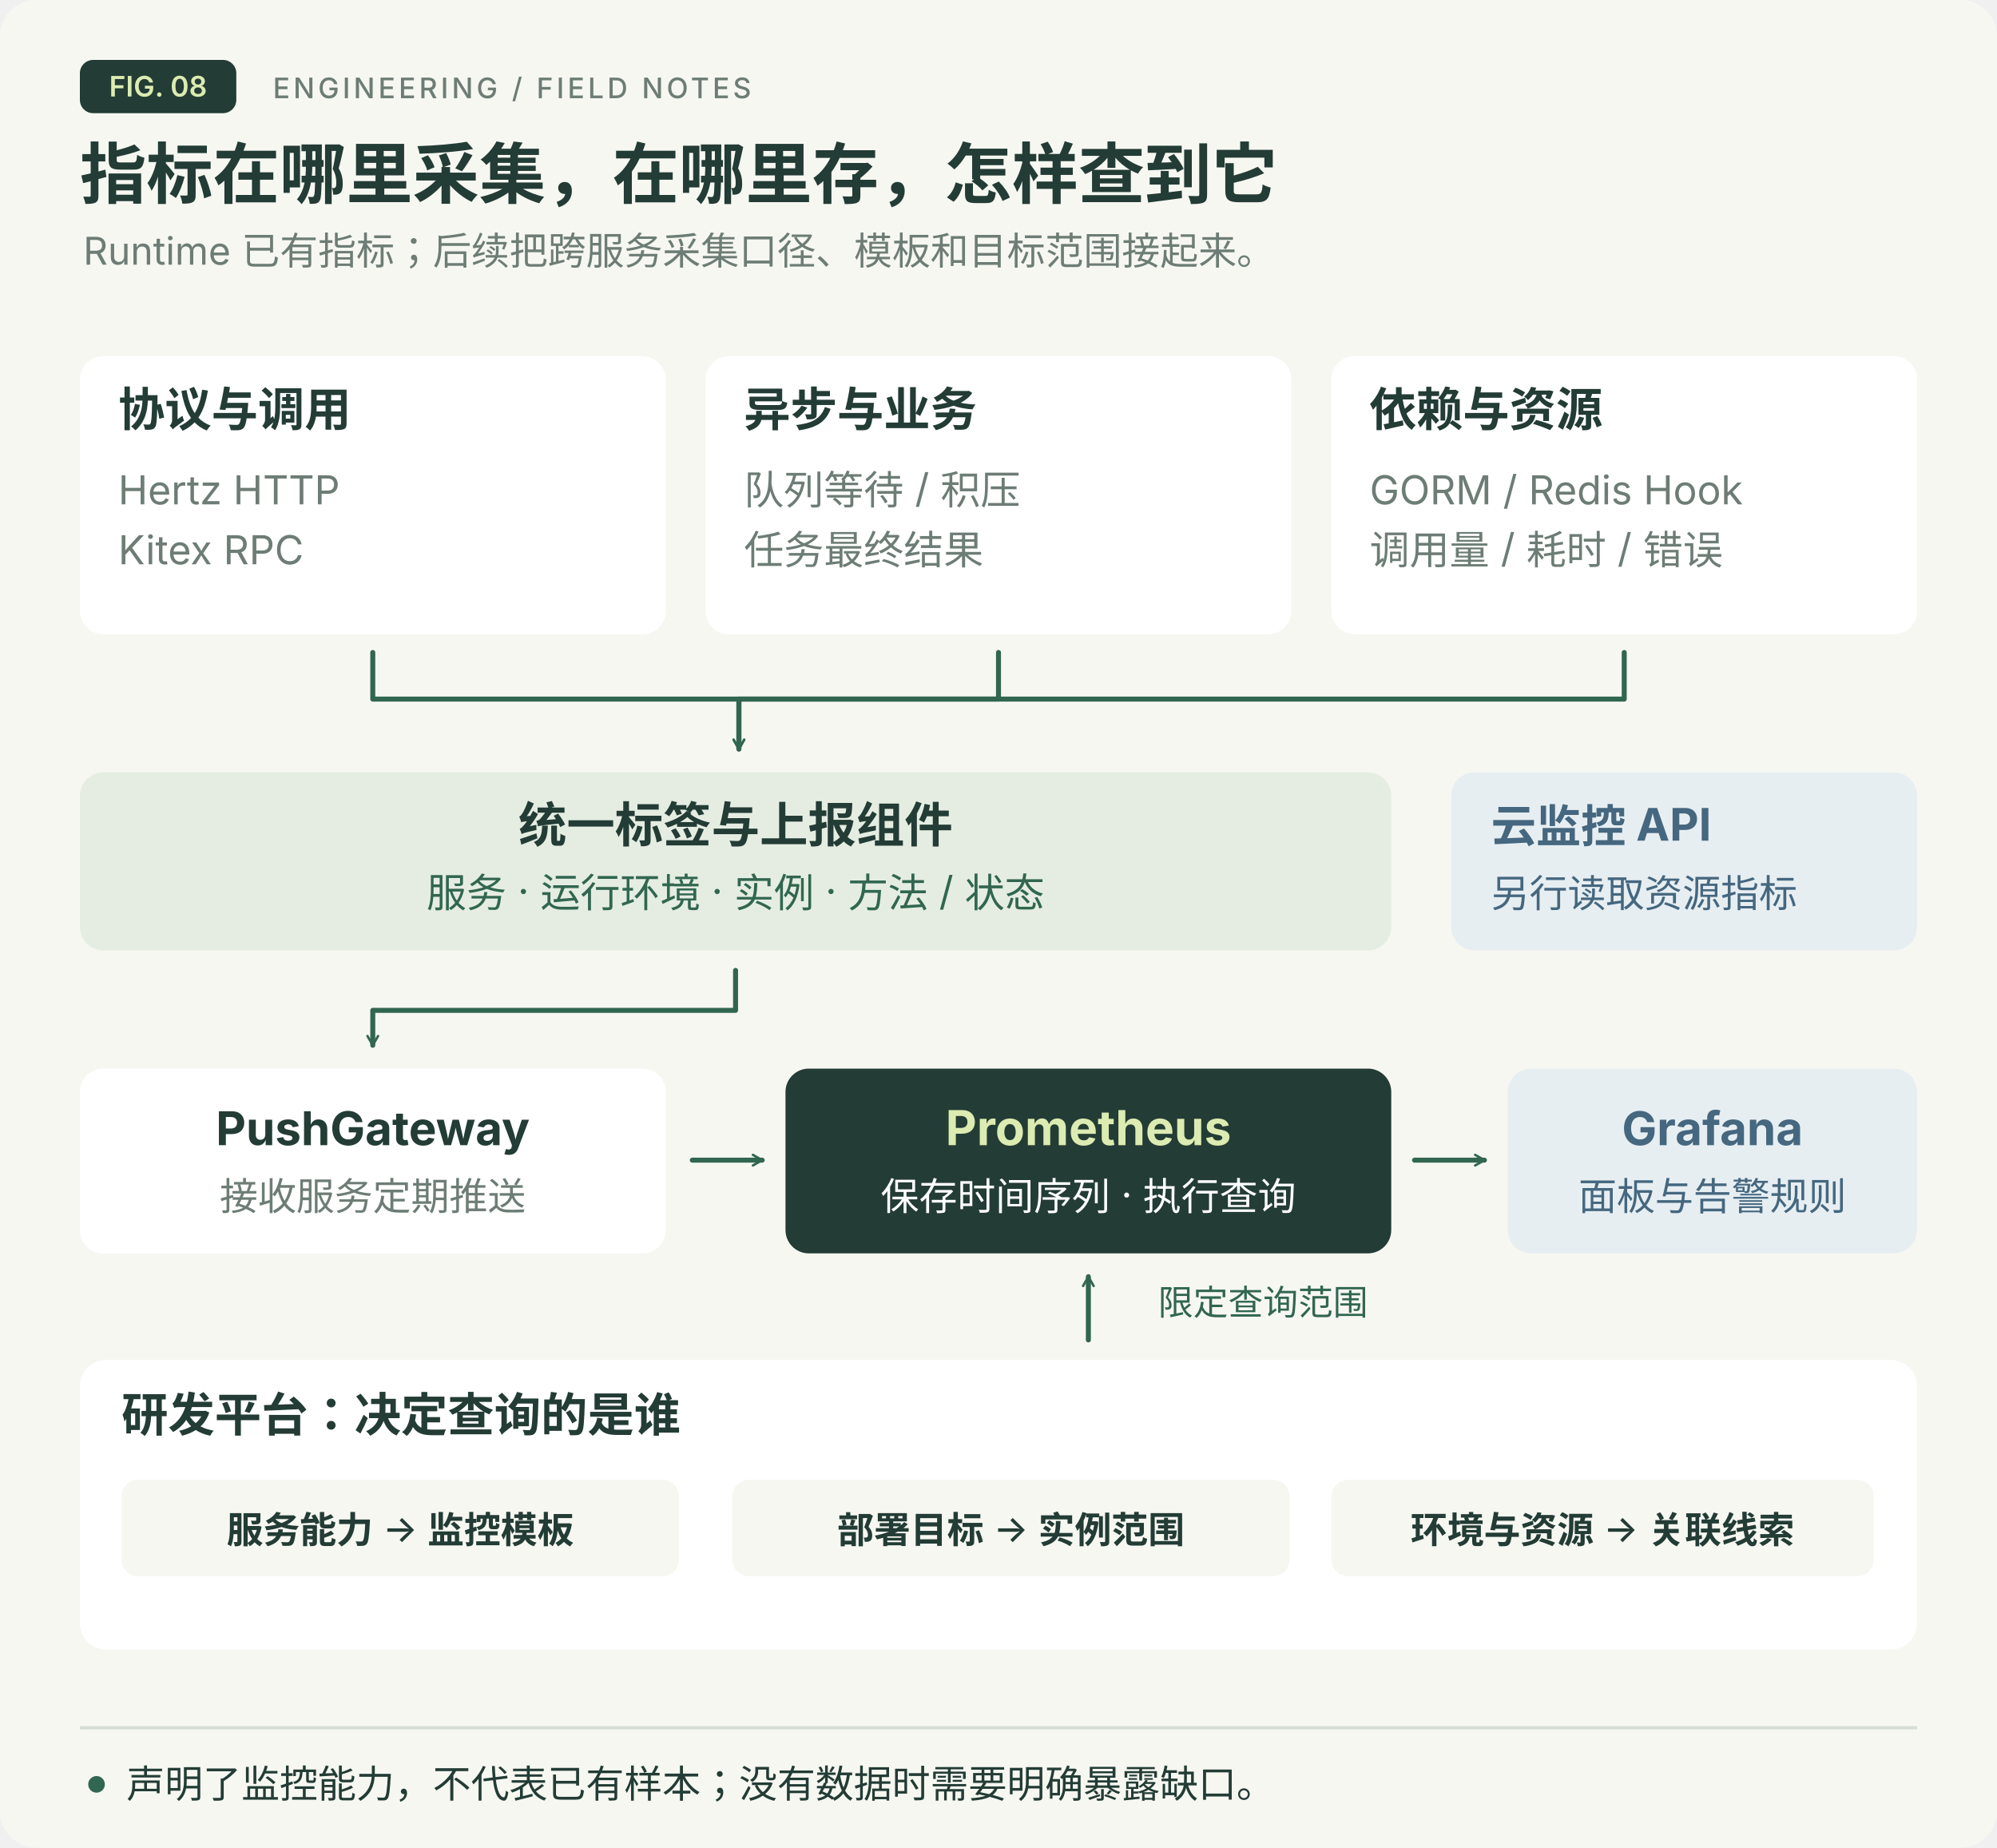
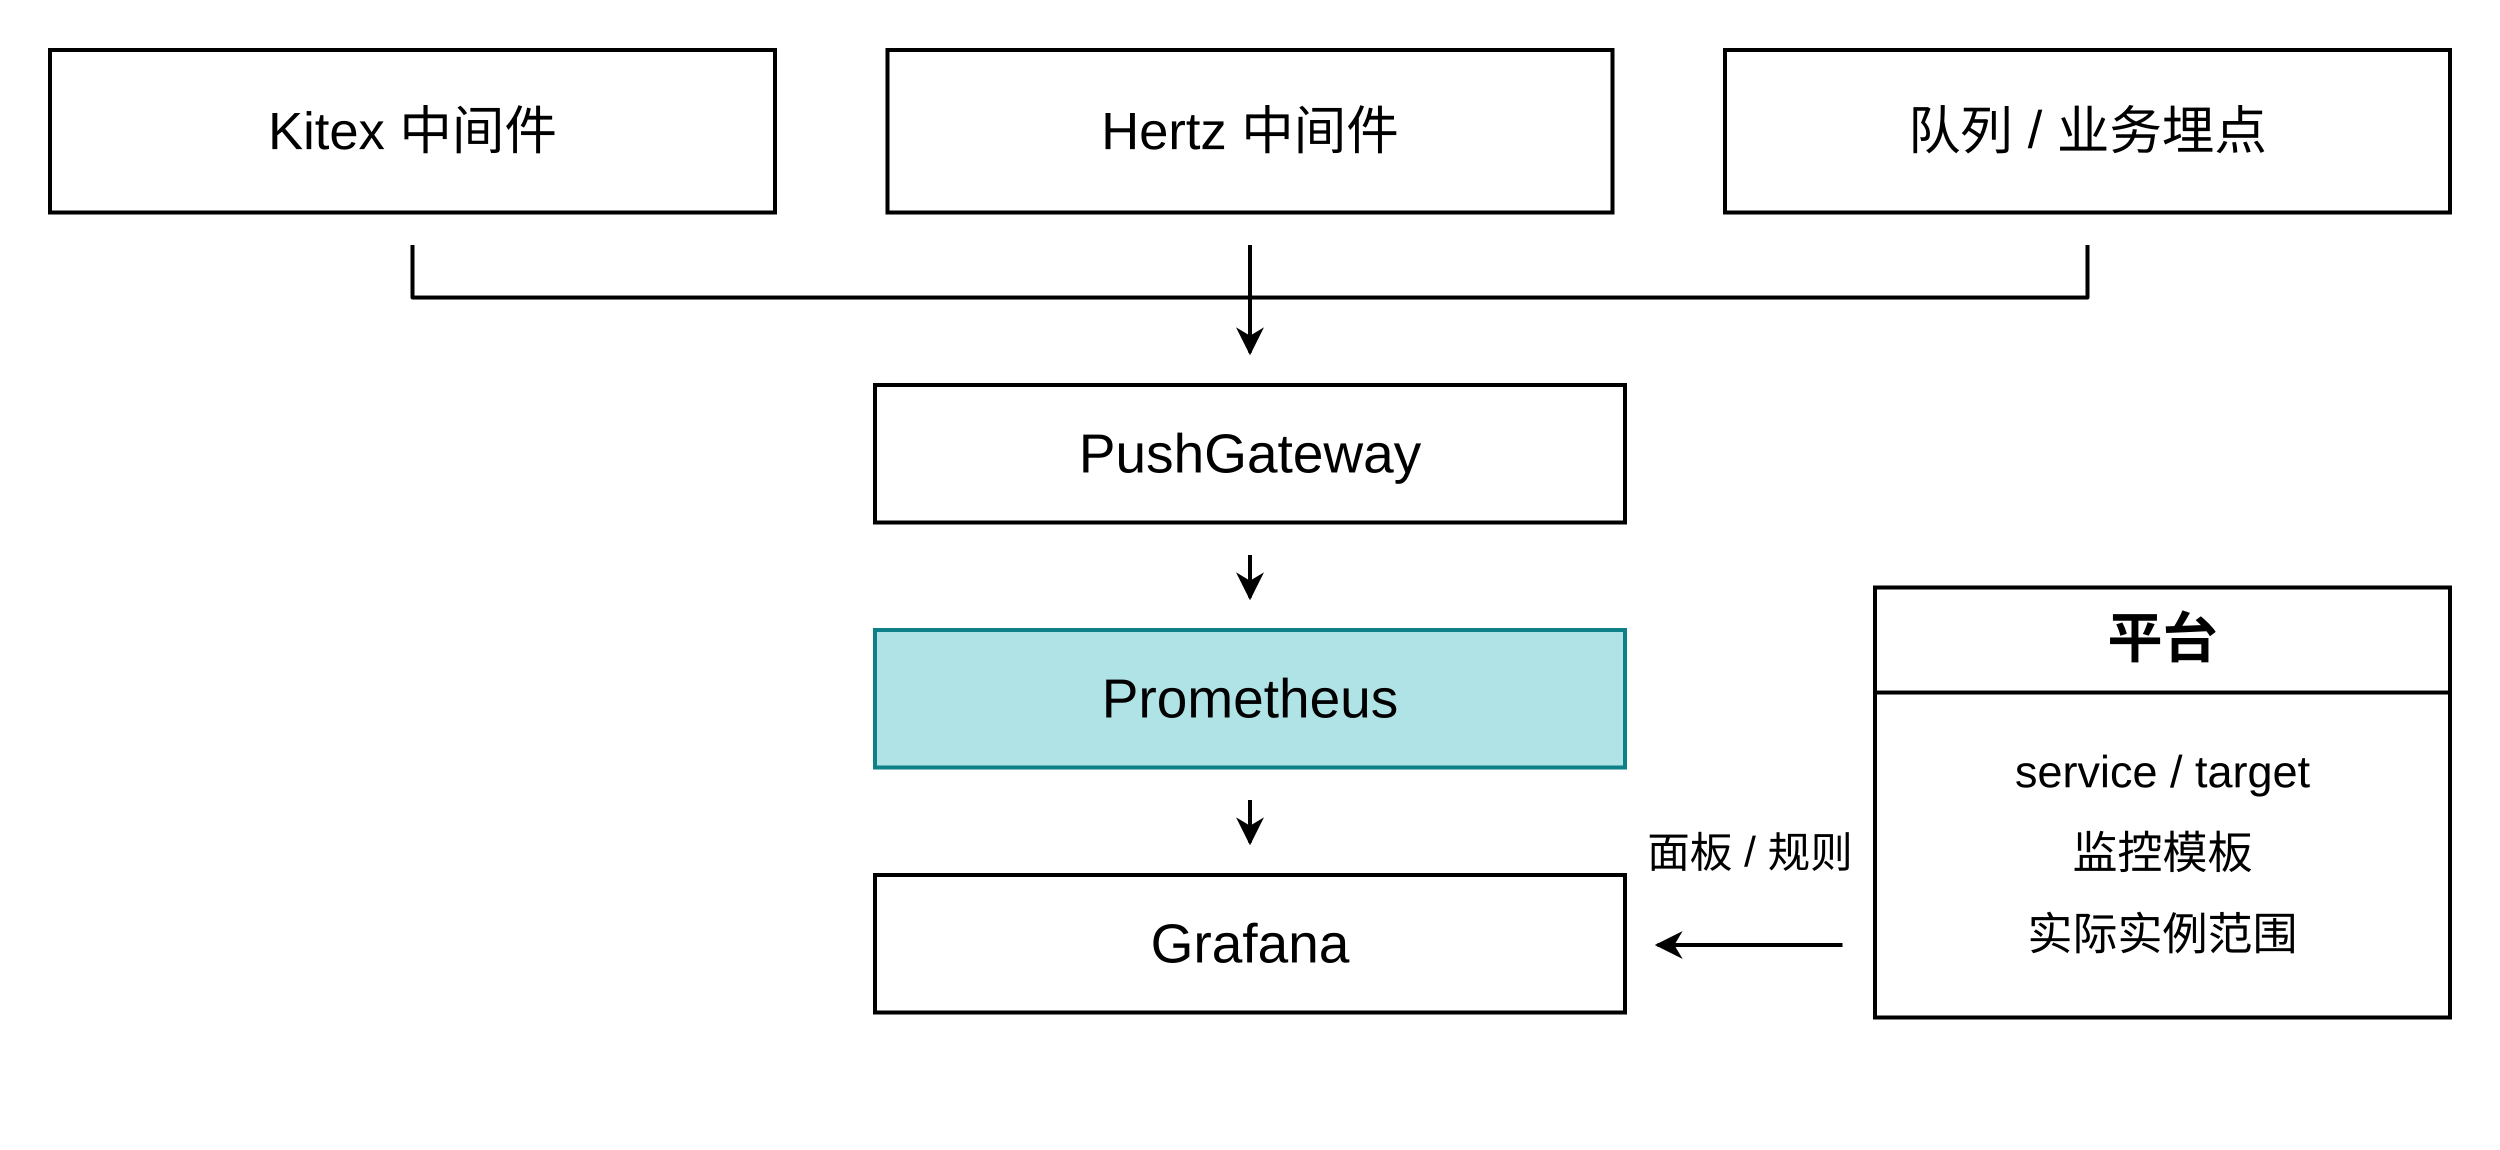
- <svg xmlns="http://www.w3.org/2000/svg" width="1200" height="1110" viewBox="0 0 1200 1110" role="img" aria-labelledby="rdfig-20-title rdfig-20-desc" font-family="-apple-system,BlinkMacSystemFont,'PingFang SC','Microsoft YaHei',sans-serif">
+ <svg xmlns="http://www.w3.org/2000/svg" width="1000" height="460" viewBox="0 0 1000 460" role="img" aria-labelledby="title" font-family="Arial,Helvetica,PingFang SC,Microsoft YaHei,sans-serif">
  <defs>
-     <marker id="rdfig-20-arrow" viewBox="0 0 10 10" refX="8" refY="5" markerWidth="8" markerHeight="8" orient="auto-start-reverse" markerUnits="userSpaceOnUse">
-       <path d="M 1 1 L 8 5 L 1 9" fill="none" stroke="#316650" stroke-width="1.8" stroke-linecap="round" stroke-linejoin="round" />
-     </marker>
-     <marker id="rdfig-20-warm" viewBox="0 0 10 10" refX="8" refY="5" markerWidth="8" markerHeight="8" orient="auto-start-reverse" markerUnits="userSpaceOnUse">
-       <path d="M 1 1 L 8 5 L 1 9" fill="none" stroke="#B65D3D" stroke-width="1.8" stroke-linecap="round" stroke-linejoin="round" />
+     <marker id="arrow" viewBox="0 0 10 10" refX="9" refY="5" markerWidth="7" markerHeight="7" orient="auto-start-reverse">
+       <path d="M0 0 L10 5 L0 10 L3 5Z" fill="#000" />
    </marker>
  </defs>
-   <rect width="1200" height="1110" rx="22" fill="#F7F7F2" />
-   <rect x="48" y="36" width="94" height="32" rx="8" fill="#233C35" stroke="none" stroke-width="1" />
-   <text x="95" y="58" fill="#DCEBB1" font-size="17" font-weight="600" text-anchor="middle">FIG. 08</text>
-   <text x="164" y="59" fill="#6D7D75" font-size="17" font-weight="500" text-anchor="start" letter-spacing="2">ENGINEERING / FIELD NOTES</text>
-   <text x="48" y="119" fill="#233C35" font-size="40" font-weight="650" text-anchor="start">指标在哪里采集，在哪里存，怎样查到它</text>
-   <text x="50" y="159" fill="#6D7D75" font-size="23" font-weight="400" text-anchor="start">Runtime 已有指标；后续把跨服务采集口径、模板和目标范围接起来。</text>
-   <rect x="48" y="214" width="352" height="167" rx="14" fill="#FFFFFF" stroke="none" stroke-width="1" />
-   <text x="71" y="256" fill="#233C35" font-size="28" font-weight="650" text-anchor="start">协议与调用</text>
-   <text x="71" y="303" fill="#6D7D75" font-size="24" font-weight="400" text-anchor="start">Hertz HTTP</text>
-   <text x="71" y="339" fill="#6D7D75" font-size="24" font-weight="400" text-anchor="start">Kitex RPC</text>
-   <rect x="424" y="214" width="352" height="167" rx="14" fill="#FFFFFF" stroke="none" stroke-width="1" />
-   <text x="447" y="256" fill="#233C35" font-size="28" font-weight="650" text-anchor="start">异步与业务</text>
-   <text x="447" y="303" fill="#6D7D75" font-size="24" font-weight="400" text-anchor="start">队列等待 / 积压</text>
-   <text x="447" y="339" fill="#6D7D75" font-size="24" font-weight="400" text-anchor="start">任务最终结果</text>
-   <rect x="800" y="214" width="352" height="167" rx="14" fill="#FFFFFF" stroke="none" stroke-width="1" />
-   <text x="823" y="256" fill="#233C35" font-size="28" font-weight="650" text-anchor="start">依赖与资源</text>
-   <text x="823" y="303" fill="#6D7D75" font-size="24" font-weight="400" text-anchor="start">GORM / Redis Hook</text>
-   <text x="823" y="339" fill="#6D7D75" font-size="24" font-weight="400" text-anchor="start">调用量 / 耗时 / 错误</text>
-   <path d="M 224 392 V 420 H 444 V 450" fill="none" stroke="#316650" stroke-width="3" stroke-linecap="round" stroke-linejoin="round" marker-end="url(#rdfig-20-arrow)" />
-   <path d="M 600 392 V 420 H 444 V 450" fill="none" stroke="#316650" stroke-width="3" stroke-linecap="round" stroke-linejoin="round" marker-end="url(#rdfig-20-arrow)" />
-   <path d="M 976 392 V 420 H 444" fill="none" stroke="#316650" stroke-width="3" stroke-linecap="round" stroke-linejoin="round" />
-   <rect x="48" y="464" width="788" height="107" rx="14" fill="#E5EDE2" stroke="none" stroke-width="1" />
-   <text x="442" y="506" fill="#233C35" font-size="29" font-weight="650" text-anchor="middle">统一标签与上报组件</text>
-   <text x="442" y="545" fill="#316650" font-size="24" font-weight="400" text-anchor="middle">服务 · 运行环境 · 实例 · 方法 / 状态</text>
-   <rect x="872" y="464" width="280" height="107" rx="14" fill="#E7EEF2" stroke="none" stroke-width="1" />
-   <text x="896" y="506" fill="#45677F" font-size="27" font-weight="650" text-anchor="start">云监控 API</text>
-   <text x="896" y="545" fill="#45677F" font-size="23" font-weight="400" text-anchor="start">另行读取资源指标</text>
-   <path d="M 442 583 V 607 H 224 V 628" fill="none" stroke="#316650" stroke-width="3" stroke-linecap="round" stroke-linejoin="round" marker-end="url(#rdfig-20-arrow)" />
-   <rect x="48" y="642" width="352" height="111" rx="14" fill="#FFFFFF" stroke="none" stroke-width="1" />
-   <text x="224" y="688" fill="#233C35" font-size="28" font-weight="650" text-anchor="middle">PushGateway</text>
-   <text x="224" y="727" fill="#6D7D75" font-size="23" font-weight="400" text-anchor="middle">接收服务定期推送</text>
-   <path d="M 416 697 H 458" fill="none" stroke="#316650" stroke-width="3" stroke-linecap="round" stroke-linejoin="round" marker-end="url(#rdfig-20-arrow)" />
-   <rect x="472" y="642" width="364" height="111" rx="14" fill="#233C35" stroke="none" stroke-width="1" />
-   <text x="654" y="688" fill="#DCEBB1" font-size="29" font-weight="650" text-anchor="middle">Prometheus</text>
-   <text x="654" y="727" fill="#FFFFFF" font-size="23" font-weight="400" text-anchor="middle">保存时间序列 · 执行查询</text>
-   <path d="M 850 697 H 892" fill="none" stroke="#316650" stroke-width="3" stroke-linecap="round" stroke-linejoin="round" marker-end="url(#rdfig-20-arrow)" />
-   <rect x="906" y="642" width="246" height="111" rx="14" fill="#E7EEF2" stroke="none" stroke-width="1" />
-   <text x="1029" y="688" fill="#45677F" font-size="28" font-weight="650" text-anchor="middle">Grafana</text>
-   <text x="1029" y="727" fill="#45677F" font-size="23" font-weight="400" text-anchor="middle">面板与告警规则</text>
-   <rect x="48" y="817" width="1104" height="174" rx="16" fill="#FFFFFF" stroke="none" stroke-width="1" />
-   <text x="73" y="860" fill="#233C35" font-size="28" font-weight="650" text-anchor="start">研发平台：决定查询的是谁</text>
-   <rect x="73" y="889" width="335" height="58" rx="10" fill="#F7F7F2" stroke="none" stroke-width="1" />
-   <text x="240.5" y="927" fill="#233C35" font-size="22" font-weight="550" text-anchor="middle">服务能力 → 监控模板</text>
-   <rect x="440" y="889" width="335" height="58" rx="10" fill="#F7F7F2" stroke="none" stroke-width="1" />
-   <text x="607.5" y="927" fill="#233C35" font-size="22" font-weight="550" text-anchor="middle">部署目标 → 实例范围</text>
-   <rect x="800" y="889" width="326" height="58" rx="10" fill="#F7F7F2" stroke="none" stroke-width="1" />
-   <text x="963" y="927" fill="#233C35" font-size="22" font-weight="550" text-anchor="middle">环境与资源 → 关联线索</text>
-   <path d="M 654 805 V 767" fill="none" stroke="#316650" stroke-width="3" stroke-linecap="round" stroke-linejoin="round" marker-end="url(#rdfig-20-arrow)" />
-   <text x="696" y="790" fill="#316650" font-size="21" font-weight="500" text-anchor="start">限定查询范围</text>
-   <line x1="48" y1="1038" x2="1152" y2="1038" stroke="#D7DED5" stroke-width="2" />
-   <circle cx="58" cy="1072" r="5" fill="#316650" stroke="none" stroke-width="1" />
-   <text x="76" y="1080" fill="#233C35" font-size="23" font-weight="500" text-anchor="start">声明了监控能力，不代表已有样本；没有数据时需要明确暴露缺口。</text>
+   <rect width="1000" height="460" fill="#fff" />
+   <g data-node="20,20,290,65">
+     <rect x="20" y="20" width="290" height="65" fill="#ffffff" stroke="#000000" stroke-width="1.6" />
+     <text x="165.0" y="59.64" text-anchor="middle" font-size="21" font-weight="400" fill="#000">Kitex 中间件</text>
+   </g>
+   <g data-node="355,20,290,65">
+     <rect x="355" y="20" width="290" height="65" fill="#ffffff" stroke="#000000" stroke-width="1.6" />
+     <text x="500.0" y="59.64" text-anchor="middle" font-size="21" font-weight="400" fill="#000">Hertz 中间件</text>
+   </g>
+   <g data-node="690,20,290,65">
+     <rect x="690" y="20" width="290" height="65" fill="#ffffff" stroke="#000000" stroke-width="1.6" />
+     <text x="835.0" y="59.64" text-anchor="middle" font-size="21" font-weight="400" fill="#000">队列 / 业务埋点</text>
+   </g>
+   <path d="M165 98 V119 H500 V141" fill="none" stroke="#000" stroke-width="1.6" stroke-linejoin="round" marker-end="url(#arrow)" />
+   <path d="M500 98 V119" fill="none" stroke="#000" stroke-width="1.6" stroke-linejoin="round" />
+   <path d="M835 98 V119 H500" fill="none" stroke="#000" stroke-width="1.6" stroke-linejoin="round" />
+   <g data-node="350,154,300,55">
+     <rect x="350" y="154" width="300" height="55" fill="#ffffff" stroke="#000000" stroke-width="1.6" />
+     <text x="500.0" y="188.98" text-anchor="middle" font-size="22" font-weight="400" fill="#000">PushGateway</text>
+   </g>
+   <path d="M500 222 L500 239" fill="none" stroke="#000" stroke-width="1.6" stroke-linejoin="round" marker-end="url(#arrow)" />
+   <g data-node="350,252,300,55">
+     <rect x="350" y="252" width="300" height="55" fill="#b0e3e6" stroke="#0e8088" stroke-width="1.6" />
+     <text x="500.0" y="286.98" text-anchor="middle" font-size="22" font-weight="400" fill="#000">Prometheus</text>
+   </g>
+   <path d="M500 320 L500 337" fill="none" stroke="#000" stroke-width="1.6" stroke-linejoin="round" marker-end="url(#arrow)" />
+   <g data-node="350,350,300,55">
+     <rect x="350" y="350" width="300" height="55" fill="#ffffff" stroke="#000000" stroke-width="1.6" />
+     <text x="500.0" y="384.98" text-anchor="middle" font-size="22" font-weight="400" fill="#000">Grafana</text>
+   </g>
+   <rect x="750" y="235" width="230" height="172" fill="#ffffff" stroke="#000000" stroke-width="1.6" />
+   <text x="865.0" y="263" text-anchor="middle" font-size="22" font-weight="600" fill="#000">平台</text>
+   <path d="M750 277 H980" fill="none" stroke="#000" stroke-width="1.6" stroke-linejoin="round" />
+   <text x="865.0" y="314.9" text-anchor="middle" font-size="18" font-weight="400" fill="#000">service / target</text>
+   <text x="865.0" y="347.4" text-anchor="middle" font-size="18" font-weight="400" fill="#000">监控模板</text>
+   <text x="865.0" y="379.9" text-anchor="middle" font-size="18" font-weight="400" fill="#000">实际实例范围</text>
+   <path d="M737 378 L663 378" fill="none" stroke="#000" stroke-width="1.6" stroke-linejoin="round" marker-end="url(#arrow)" />
+   <text x="700" y="347" text-anchor="middle" font-size="17" font-weight="400" fill="#000">面板 / 规则</text>
</svg>
